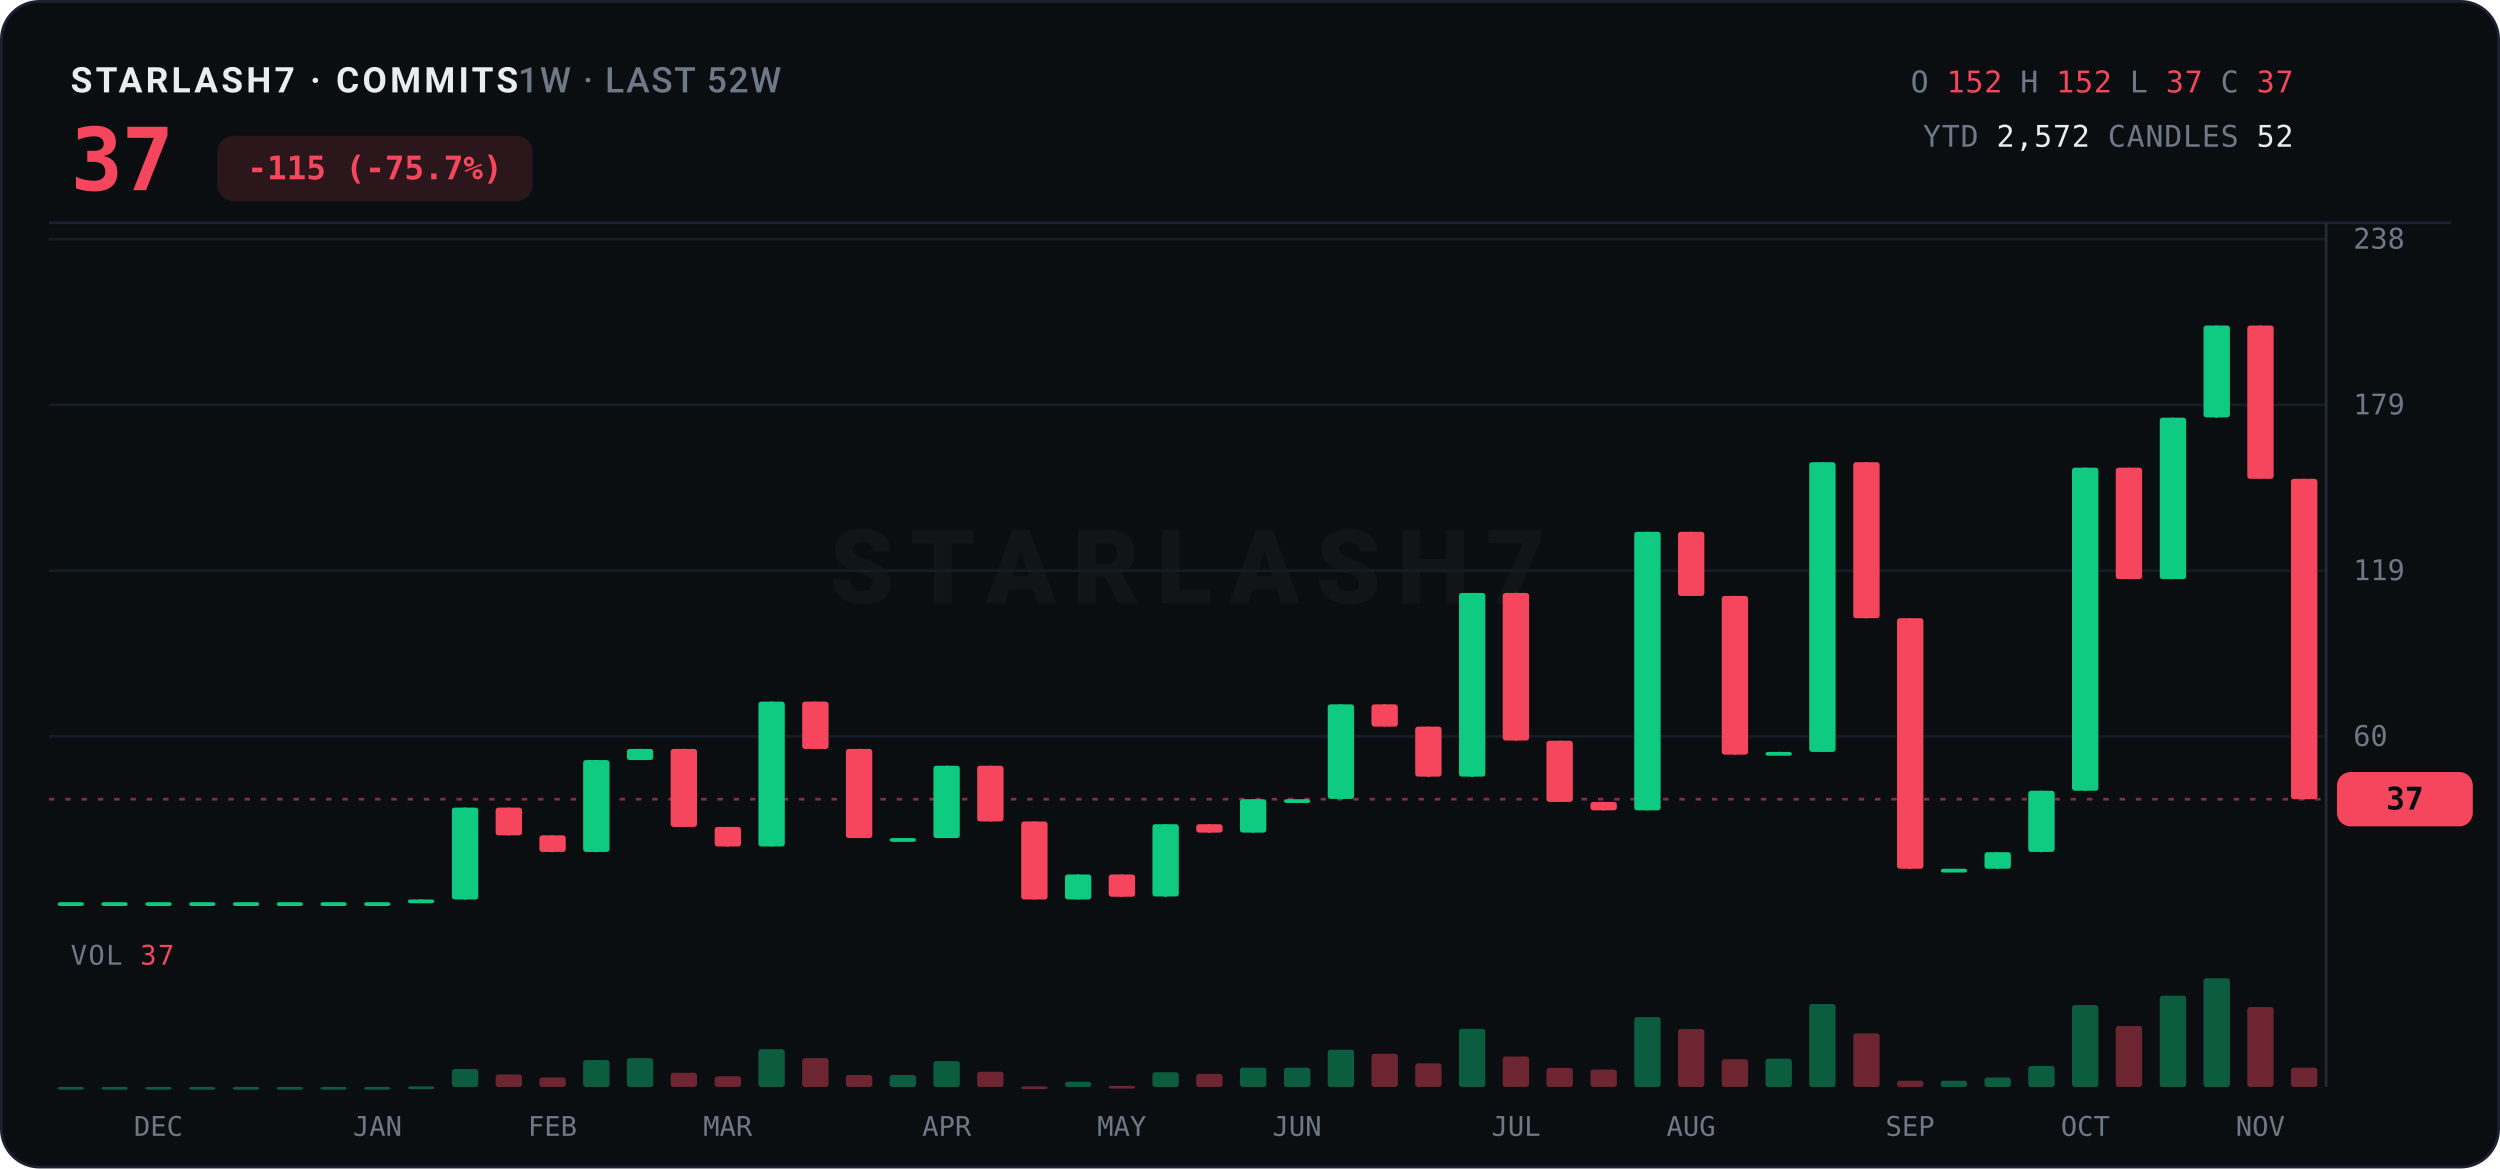
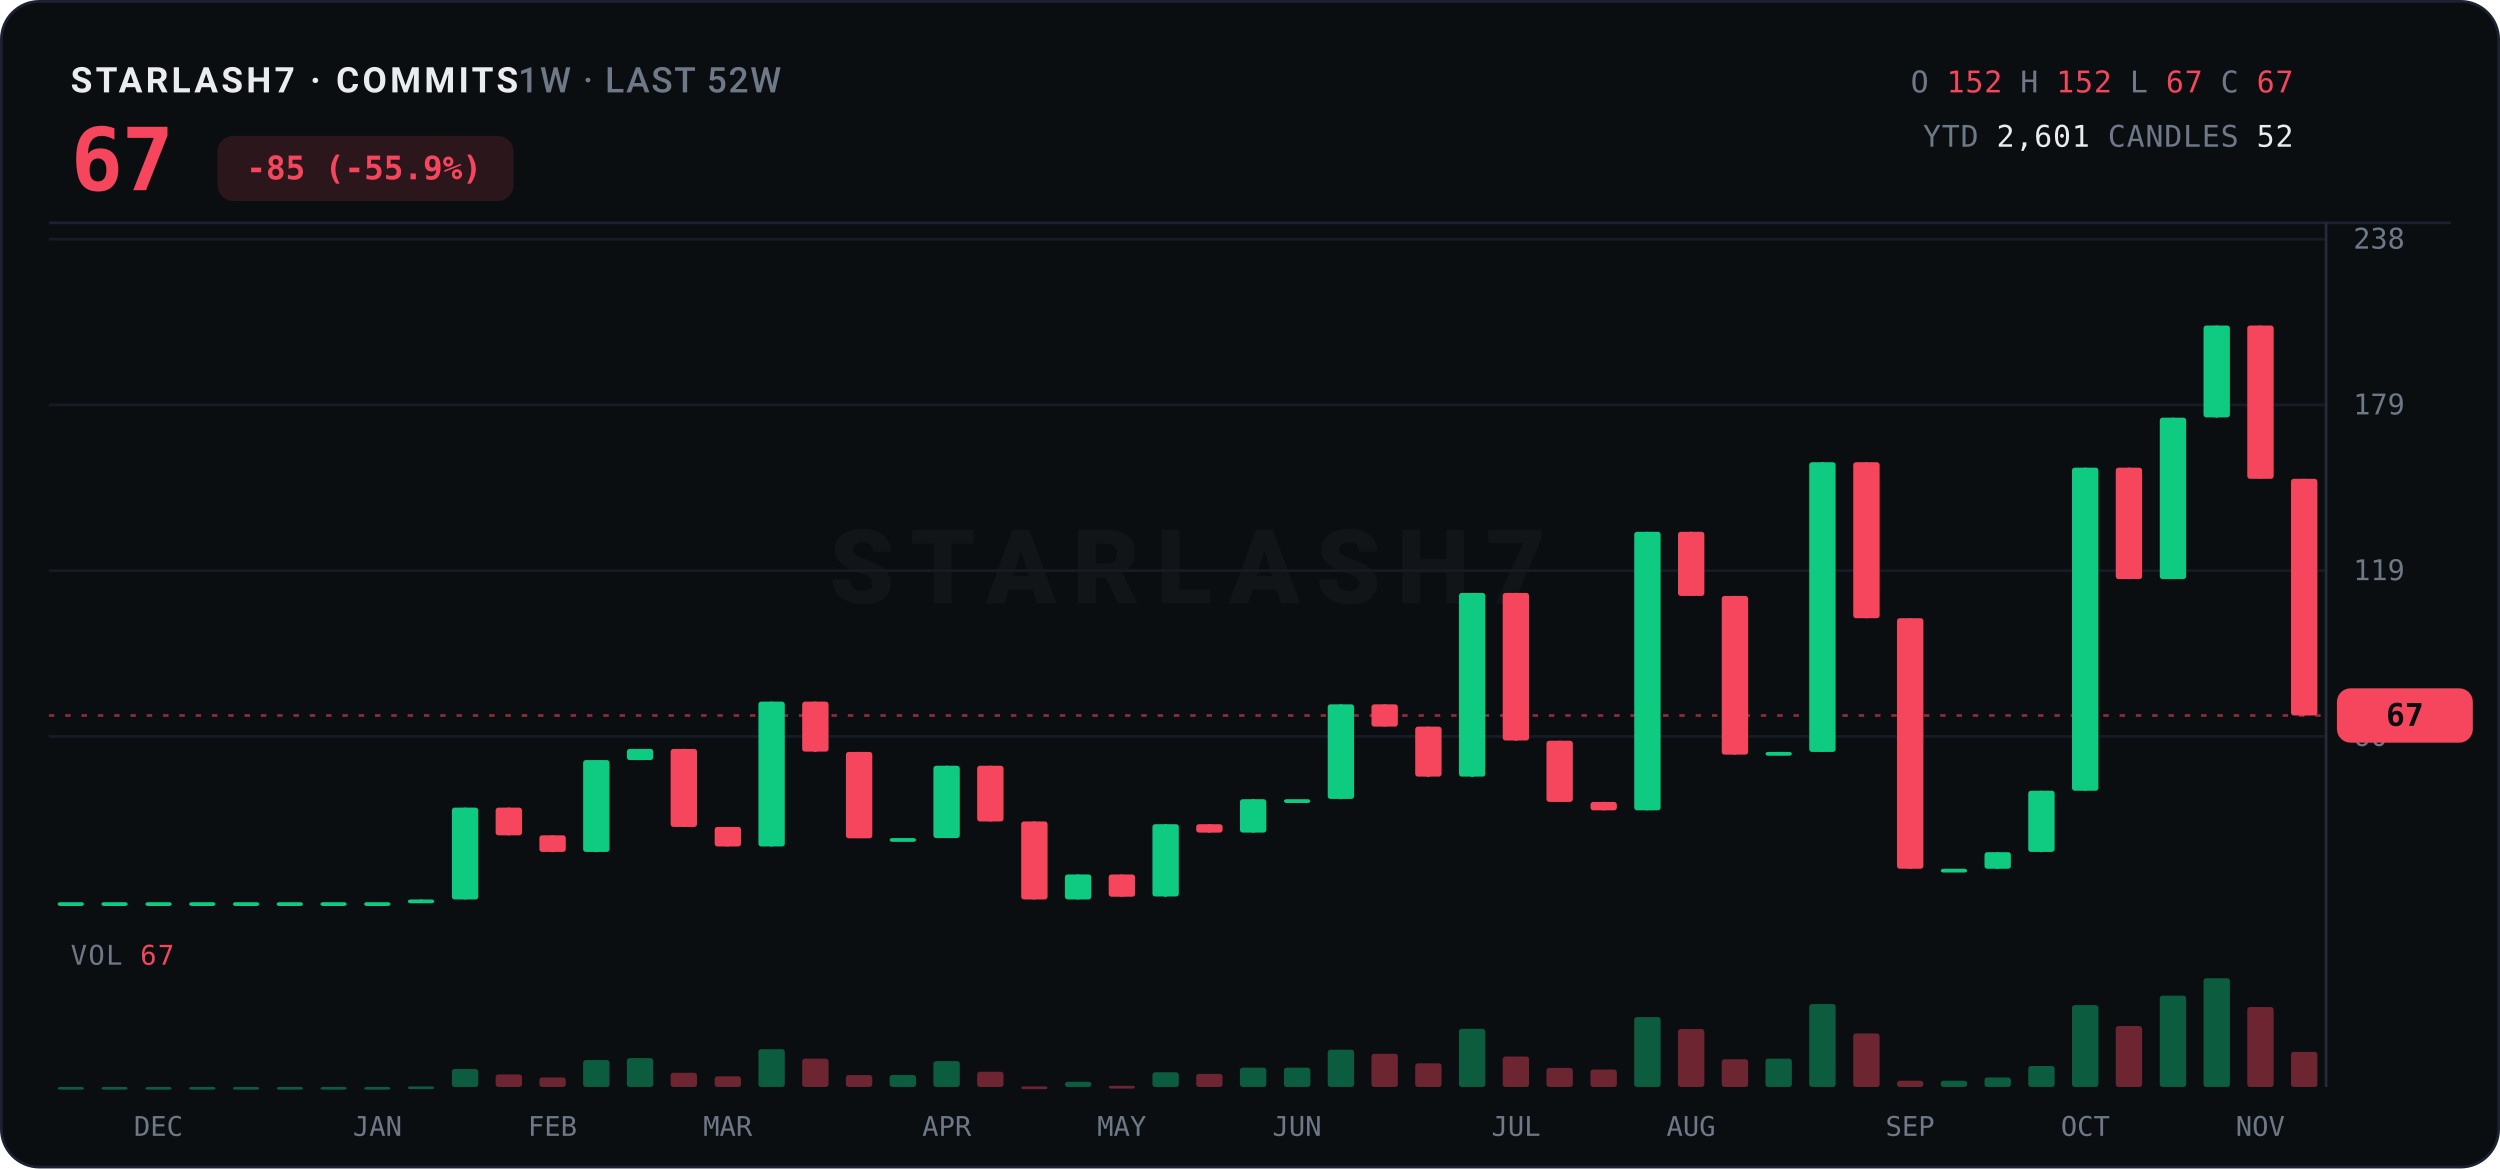
<svg xmlns="http://www.w3.org/2000/svg" width="920" height="430" viewBox="0 0 920 430">
  <rect x="0.5" y="0.5" width="919" height="429" rx="14" fill="#0B0E11" stroke="#1B2130" />
  <text x="26" y="34" font-family="ui-sans-serif,system-ui,-apple-system,'Segoe UI',Roboto,sans-serif" font-size="13" font-weight="700" letter-spacing="1.2" fill="#EAECEF">STARLASH7 · COMMITS<tspan fill="#6E7887" font-weight="500" letter-spacing="0.6">  1W · LAST 52W</tspan>
  </text>
-   <text x="26" y="70" font-family="ui-monospace,'SF Mono',SFMono-Regular,Menlo,Consolas,monospace" font-size="32" font-weight="800" fill="#F6465D" letter-spacing="-0.5">37</text>
-   <rect x="80" y="50" width="116" height="24" rx="6" fill="#F6465D" opacity="0.14" />
-   <text x="138" y="66" text-anchor="middle" font-family="ui-monospace,'SF Mono',SFMono-Regular,Menlo,Consolas,monospace" font-size="12" font-weight="700" fill="#F6465D">-115 (-75.7%)</text>
+   <text x="26" y="70" font-family="ui-monospace,'SF Mono',SFMono-Regular,Menlo,Consolas,monospace" font-size="32" font-weight="800" fill="#F6465D" letter-spacing="-0.5">67</text>
+   <rect x="80" y="50" width="109" height="24" rx="6" fill="#F6465D" opacity="0.14" />
+   <text x="134" y="66" text-anchor="middle" font-family="ui-monospace,'SF Mono',SFMono-Regular,Menlo,Consolas,monospace" font-size="12" font-weight="700" fill="#F6465D">-85 (-55.9%)</text>
  <text x="844" y="34" text-anchor="end" font-family="ui-monospace,'SF Mono',SFMono-Regular,Menlo,Consolas,monospace" font-size="11" letter-spacing="0.3">
    <tspan fill="#6E7887">O</tspan>
    <tspan fill="#F6465D">152</tspan>
    <tspan fill="#6E7887">H</tspan>
    <tspan fill="#F6465D">152</tspan>
    <tspan fill="#6E7887">L</tspan>
-     <tspan fill="#F6465D">37</tspan>
+     <tspan fill="#F6465D">67</tspan>
    <tspan fill="#6E7887">C</tspan>
-     <tspan fill="#F6465D">37</tspan>
+     <tspan fill="#F6465D">67</tspan>
  </text>
  <text x="844" y="54" text-anchor="end" font-family="ui-monospace,'SF Mono',SFMono-Regular,Menlo,Consolas,monospace" font-size="11" letter-spacing="0.3">
    <tspan fill="#6E7887">YTD</tspan>
-     <tspan fill="#EAECEF">2,572</tspan>
+     <tspan fill="#EAECEF">2,601</tspan>
    <tspan fill="#6E7887">CANDLES</tspan>
    <tspan fill="#EAECEF">52</tspan>
  </text>
  <line x1="18" y1="82" x2="902" y2="82" stroke="#1B2130" stroke-width="1" />
  <text x="437.0" y="222.0" text-anchor="middle" font-family="ui-sans-serif,system-ui,-apple-system,'Segoe UI',Roboto,sans-serif" font-size="38" font-weight="800" letter-spacing="6" fill="#EAECEF" opacity="0.035">STARLASH7</text>
  <line x1="18" y1="271.0" x2="856" y2="271.0" stroke="#161C26" stroke-width="1" />
  <text x="866" y="274.5" font-family="ui-monospace,'SF Mono',SFMono-Regular,Menlo,Consolas,monospace" font-size="10.5" fill="#6E7887">60</text>
  <line x1="18" y1="210.0" x2="856" y2="210.0" stroke="#161C26" stroke-width="1" />
  <text x="866" y="213.5" font-family="ui-monospace,'SF Mono',SFMono-Regular,Menlo,Consolas,monospace" font-size="10.5" fill="#6E7887">119</text>
  <line x1="18" y1="149.0" x2="856" y2="149.0" stroke="#161C26" stroke-width="1" />
  <text x="866" y="152.5" font-family="ui-monospace,'SF Mono',SFMono-Regular,Menlo,Consolas,monospace" font-size="10.5" fill="#6E7887">179</text>
  <line x1="18" y1="88.0" x2="856" y2="88.0" stroke="#161C26" stroke-width="1" />
  <text x="866" y="91.5" font-family="ui-monospace,'SF Mono',SFMono-Regular,Menlo,Consolas,monospace" font-size="10.5" fill="#6E7887">238</text>
  <line x1="856" y1="82" x2="856" y2="400" stroke="#242B38" stroke-width="1" />
-   <line x1="18" y1="294.1" x2="856" y2="294.1" stroke="#F6465D" stroke-width="1" stroke-dasharray="2 4" opacity="0.55" />
-   <rect x="860" y="284.1" width="50" height="20" rx="5" fill="#F6465D" />
-   <text x="885.0" y="297.9" text-anchor="middle" font-family="ui-monospace,'SF Mono',SFMono-Regular,Menlo,Consolas,monospace" font-size="11.5" font-weight="800" fill="#0B0E11">37</text>
+   <line x1="18" y1="263.3" x2="856" y2="263.3" stroke="#F6465D" stroke-width="1" stroke-dasharray="2 4" opacity="0.55" />
+   <rect x="860" y="253.3" width="50" height="20" rx="5" fill="#F6465D" />
+   <text x="885.0" y="267.1" text-anchor="middle" font-family="ui-monospace,'SF Mono',SFMono-Regular,Menlo,Consolas,monospace" font-size="11.5" font-weight="800" fill="#0B0E11">67</text>
  <line x1="26.1" y1="332.0" x2="26.1" y2="332.0" stroke="#0ECB81" stroke-width="1" />
  <rect x="21.2" y="332.0" width="9.7" height="1.4" rx="1" fill="#0ECB81" />
  <line x1="42.2" y1="332.0" x2="42.2" y2="332.0" stroke="#0ECB81" stroke-width="1" />
  <rect x="37.3" y="332.0" width="9.7" height="1.4" rx="1" fill="#0ECB81" />
  <line x1="58.3" y1="332.0" x2="58.3" y2="332.0" stroke="#0ECB81" stroke-width="1" />
  <rect x="53.5" y="332.0" width="9.7" height="1.4" rx="1" fill="#0ECB81" />
  <line x1="74.4" y1="332.0" x2="74.4" y2="332.0" stroke="#0ECB81" stroke-width="1" />
  <rect x="69.6" y="332.0" width="9.7" height="1.4" rx="1" fill="#0ECB81" />
  <line x1="90.5" y1="332.0" x2="90.5" y2="332.0" stroke="#0ECB81" stroke-width="1" />
  <rect x="85.7" y="332.0" width="9.7" height="1.4" rx="1" fill="#0ECB81" />
  <line x1="106.6" y1="332.0" x2="106.6" y2="332.0" stroke="#0ECB81" stroke-width="1" />
  <rect x="101.8" y="332.0" width="9.7" height="1.4" rx="1" fill="#0ECB81" />
  <line x1="122.8" y1="332.0" x2="122.8" y2="332.0" stroke="#0ECB81" stroke-width="1" />
  <rect x="117.9" y="332.0" width="9.7" height="1.4" rx="1" fill="#0ECB81" />
  <line x1="138.9" y1="332.0" x2="138.9" y2="332.0" stroke="#0ECB81" stroke-width="1" />
  <rect x="134.0" y="332.0" width="9.7" height="1.4" rx="1" fill="#0ECB81" />
  <line x1="155.0" y1="331.0" x2="155.0" y2="332.0" stroke="#0ECB81" stroke-width="1" />
  <rect x="150.1" y="331.0" width="9.7" height="1.4" rx="1" fill="#0ECB81" />
  <line x1="171.1" y1="297.2" x2="171.1" y2="331.0" stroke="#0ECB81" stroke-width="1" />
  <rect x="166.3" y="297.2" width="9.7" height="33.8" rx="1" fill="#0ECB81" />
  <line x1="187.2" y1="297.2" x2="187.2" y2="307.4" stroke="#F6465D" stroke-width="1" />
  <rect x="182.4" y="297.2" width="9.7" height="10.2" rx="1" fill="#F6465D" />
  <line x1="203.3" y1="307.4" x2="203.3" y2="313.6" stroke="#F6465D" stroke-width="1" />
  <rect x="198.5" y="307.4" width="9.7" height="6.1" rx="1" fill="#F6465D" />
  <line x1="219.4" y1="279.7" x2="219.4" y2="313.6" stroke="#0ECB81" stroke-width="1" />
  <rect x="214.6" y="279.7" width="9.7" height="33.8" rx="1" fill="#0ECB81" />
  <line x1="235.6" y1="275.6" x2="235.6" y2="279.7" stroke="#0ECB81" stroke-width="1" />
  <rect x="230.7" y="275.6" width="9.7" height="4.1" rx="1" fill="#0ECB81" />
  <line x1="251.7" y1="275.6" x2="251.7" y2="304.3" stroke="#F6465D" stroke-width="1" />
  <rect x="246.8" y="275.6" width="9.7" height="28.7" rx="1" fill="#F6465D" />
  <line x1="267.8" y1="304.3" x2="267.8" y2="311.5" stroke="#F6465D" stroke-width="1" />
  <rect x="263.0" y="304.3" width="9.7" height="7.2" rx="1" fill="#F6465D" />
  <line x1="283.9" y1="258.2" x2="283.9" y2="311.5" stroke="#0ECB81" stroke-width="1" />
  <rect x="279.1" y="258.2" width="9.7" height="53.3" rx="1" fill="#0ECB81" />
-   <line x1="300.0" y1="258.2" x2="300.0" y2="275.6" stroke="#F6465D" stroke-width="1" />
-   <rect x="295.2" y="258.2" width="9.7" height="17.4" rx="1" fill="#F6465D" />
-   <line x1="316.1" y1="275.6" x2="316.1" y2="308.4" stroke="#F6465D" stroke-width="1" />
-   <rect x="311.3" y="275.6" width="9.7" height="32.8" rx="1" fill="#F6465D" />
+   <line x1="300.0" y1="258.2" x2="300.0" y2="276.7" stroke="#F6465D" stroke-width="1" />
+   <rect x="295.2" y="258.2" width="9.7" height="18.4" rx="1" fill="#F6465D" />
+   <line x1="316.1" y1="276.7" x2="316.1" y2="308.4" stroke="#F6465D" stroke-width="1" />
+   <rect x="311.3" y="276.7" width="9.7" height="31.8" rx="1" fill="#F6465D" />
  <line x1="332.3" y1="308.4" x2="332.3" y2="308.4" stroke="#0ECB81" stroke-width="1" />
  <rect x="327.4" y="308.4" width="9.7" height="1.4" rx="1" fill="#0ECB81" />
  <line x1="348.4" y1="281.8" x2="348.4" y2="308.4" stroke="#0ECB81" stroke-width="1" />
  <rect x="343.5" y="281.8" width="9.7" height="26.6" rx="1" fill="#0ECB81" />
  <line x1="364.5" y1="281.8" x2="364.5" y2="302.3" stroke="#F6465D" stroke-width="1" />
  <rect x="359.6" y="281.8" width="9.7" height="20.5" rx="1" fill="#F6465D" />
  <line x1="380.6" y1="302.3" x2="380.6" y2="331.0" stroke="#F6465D" stroke-width="1" />
  <rect x="375.8" y="302.3" width="9.7" height="28.7" rx="1" fill="#F6465D" />
  <line x1="396.7" y1="321.8" x2="396.7" y2="331.0" stroke="#0ECB81" stroke-width="1" />
  <rect x="391.9" y="321.8" width="9.7" height="9.2" rx="1" fill="#0ECB81" />
  <line x1="412.8" y1="321.8" x2="412.8" y2="330.0" stroke="#F6465D" stroke-width="1" />
  <rect x="408.0" y="321.8" width="9.7" height="8.2" rx="1" fill="#F6465D" />
  <line x1="428.9" y1="303.3" x2="428.9" y2="330.0" stroke="#0ECB81" stroke-width="1" />
  <rect x="424.1" y="303.3" width="9.7" height="26.6" rx="1" fill="#0ECB81" />
  <line x1="445.1" y1="303.3" x2="445.1" y2="306.4" stroke="#F6465D" stroke-width="1" />
  <rect x="440.2" y="303.3" width="9.7" height="3.1" rx="1" fill="#F6465D" />
  <line x1="461.2" y1="294.1" x2="461.2" y2="306.4" stroke="#0ECB81" stroke-width="1" />
  <rect x="456.3" y="294.1" width="9.7" height="12.3" rx="1" fill="#0ECB81" />
  <line x1="477.3" y1="294.1" x2="477.3" y2="294.1" stroke="#0ECB81" stroke-width="1" />
  <rect x="472.5" y="294.1" width="9.7" height="1.4" rx="1" fill="#0ECB81" />
  <line x1="493.4" y1="259.2" x2="493.4" y2="294.1" stroke="#0ECB81" stroke-width="1" />
  <rect x="488.6" y="259.2" width="9.7" height="34.8" rx="1" fill="#0ECB81" />
  <line x1="509.5" y1="259.2" x2="509.5" y2="267.4" stroke="#F6465D" stroke-width="1" />
  <rect x="504.7" y="259.2" width="9.7" height="8.2" rx="1" fill="#F6465D" />
  <line x1="525.6" y1="267.4" x2="525.6" y2="285.9" stroke="#F6465D" stroke-width="1" />
  <rect x="520.8" y="267.4" width="9.7" height="18.4" rx="1" fill="#F6465D" />
  <line x1="541.8" y1="218.2" x2="541.8" y2="285.9" stroke="#0ECB81" stroke-width="1" />
  <rect x="536.9" y="218.2" width="9.7" height="67.6" rx="1" fill="#0ECB81" />
  <line x1="557.9" y1="218.2" x2="557.9" y2="272.6" stroke="#F6465D" stroke-width="1" />
  <rect x="553.0" y="218.2" width="9.7" height="54.3" rx="1" fill="#F6465D" />
  <line x1="574.0" y1="272.6" x2="574.0" y2="295.1" stroke="#F6465D" stroke-width="1" />
  <rect x="569.1" y="272.6" width="9.7" height="22.5" rx="1" fill="#F6465D" />
  <line x1="590.1" y1="295.1" x2="590.1" y2="298.2" stroke="#F6465D" stroke-width="1" />
  <rect x="585.3" y="295.1" width="9.7" height="3.1" rx="1" fill="#F6465D" />
  <line x1="606.2" y1="195.7" x2="606.2" y2="298.2" stroke="#0ECB81" stroke-width="1" />
  <rect x="601.4" y="195.7" width="9.7" height="102.5" rx="1" fill="#0ECB81" />
  <line x1="622.3" y1="195.7" x2="622.3" y2="219.3" stroke="#F6465D" stroke-width="1" />
  <rect x="617.5" y="195.7" width="9.7" height="23.6" rx="1" fill="#F6465D" />
  <line x1="638.4" y1="219.3" x2="638.4" y2="277.7" stroke="#F6465D" stroke-width="1" />
  <rect x="633.6" y="219.3" width="9.7" height="58.4" rx="1" fill="#F6465D" />
  <line x1="654.6" y1="276.7" x2="654.6" y2="277.7" stroke="#0ECB81" stroke-width="1" />
  <rect x="649.7" y="276.7" width="9.7" height="1.4" rx="1" fill="#0ECB81" />
  <line x1="670.7" y1="170.1" x2="670.7" y2="276.7" stroke="#0ECB81" stroke-width="1" />
  <rect x="665.8" y="170.1" width="9.7" height="106.6" rx="1" fill="#0ECB81" />
  <line x1="686.8" y1="170.1" x2="686.8" y2="227.5" stroke="#F6465D" stroke-width="1" />
  <rect x="682.0" y="170.1" width="9.7" height="57.4" rx="1" fill="#F6465D" />
  <line x1="702.9" y1="227.5" x2="702.9" y2="319.7" stroke="#F6465D" stroke-width="1" />
  <rect x="698.1" y="227.5" width="9.7" height="92.2" rx="1" fill="#F6465D" />
  <line x1="719.0" y1="319.7" x2="719.0" y2="319.7" stroke="#0ECB81" stroke-width="1" />
  <rect x="714.2" y="319.7" width="9.7" height="1.4" rx="1" fill="#0ECB81" />
  <line x1="735.1" y1="313.6" x2="735.1" y2="319.7" stroke="#0ECB81" stroke-width="1" />
  <rect x="730.3" y="313.6" width="9.7" height="6.1" rx="1" fill="#0ECB81" />
  <line x1="751.2" y1="291.0" x2="751.2" y2="313.6" stroke="#0ECB81" stroke-width="1" />
  <rect x="746.4" y="291.0" width="9.7" height="22.5" rx="1" fill="#0ECB81" />
  <line x1="767.4" y1="172.1" x2="767.4" y2="291.0" stroke="#0ECB81" stroke-width="1" />
  <rect x="762.5" y="172.1" width="9.7" height="118.9" rx="1" fill="#0ECB81" />
  <line x1="783.5" y1="172.1" x2="783.5" y2="213.1" stroke="#F6465D" stroke-width="1" />
  <rect x="778.6" y="172.1" width="9.7" height="41.0" rx="1" fill="#F6465D" />
  <line x1="799.6" y1="153.7" x2="799.6" y2="213.1" stroke="#0ECB81" stroke-width="1" />
  <rect x="794.8" y="153.7" width="9.7" height="59.4" rx="1" fill="#0ECB81" />
  <line x1="815.7" y1="119.8" x2="815.7" y2="153.7" stroke="#0ECB81" stroke-width="1" />
  <rect x="810.9" y="119.8" width="9.7" height="33.8" rx="1" fill="#0ECB81" />
  <line x1="831.8" y1="119.8" x2="831.8" y2="176.2" stroke="#F6465D" stroke-width="1" />
  <rect x="827.0" y="119.8" width="9.7" height="56.4" rx="1" fill="#F6465D" />
-   <line x1="847.9" y1="176.2" x2="847.9" y2="294.1" stroke="#F6465D" stroke-width="1" />
-   <rect x="843.1" y="176.2" width="9.7" height="117.9" rx="1" fill="#F6465D" />
-   <text x="26" y="355" font-family="ui-monospace,'SF Mono',SFMono-Regular,Menlo,Consolas,monospace" font-size="10" letter-spacing="0.5" fill="#6E7887">VOL <tspan fill="#F6465D">37</tspan>
+   <line x1="847.9" y1="176.2" x2="847.9" y2="263.3" stroke="#F6465D" stroke-width="1" />
+   <rect x="843.1" y="176.2" width="9.7" height="87.1" rx="1" fill="#F6465D" />
+   <text x="26" y="355" font-family="ui-monospace,'SF Mono',SFMono-Regular,Menlo,Consolas,monospace" font-size="10" letter-spacing="0.5" fill="#6E7887">VOL <tspan fill="#F6465D">67</tspan>
  </text>
  <rect x="21.2" y="400.0" width="9.7" height="1.0" rx="1" fill="#0ECB81" opacity="0.42" />
  <rect x="37.3" y="400.0" width="9.7" height="1.0" rx="1" fill="#0ECB81" opacity="0.42" />
  <rect x="53.5" y="400.0" width="9.7" height="1.0" rx="1" fill="#0ECB81" opacity="0.42" />
  <rect x="69.6" y="400.0" width="9.7" height="1.0" rx="1" fill="#0ECB81" opacity="0.42" />
  <rect x="85.7" y="400.0" width="9.7" height="1.0" rx="1" fill="#0ECB81" opacity="0.42" />
  <rect x="101.8" y="400.0" width="9.7" height="1.0" rx="1" fill="#0ECB81" opacity="0.42" />
  <rect x="117.9" y="400.0" width="9.7" height="1.0" rx="1" fill="#0ECB81" opacity="0.42" />
  <rect x="134.0" y="400.0" width="9.7" height="1.0" rx="1" fill="#0ECB81" opacity="0.42" />
  <rect x="150.1" y="399.8" width="9.7" height="1.0" rx="1" fill="#0ECB81" opacity="0.42" />
  <rect x="166.3" y="393.4" width="9.7" height="6.6" rx="1" fill="#0ECB81" opacity="0.42" />
  <rect x="182.4" y="395.4" width="9.7" height="4.6" rx="1" fill="#F6465D" opacity="0.42" />
  <rect x="198.5" y="396.5" width="9.7" height="3.5" rx="1" fill="#F6465D" opacity="0.42" />
  <rect x="214.6" y="390.1" width="9.7" height="9.9" rx="1" fill="#0ECB81" opacity="0.42" />
  <rect x="230.7" y="389.4" width="9.7" height="10.6" rx="1" fill="#0ECB81" opacity="0.42" />
  <rect x="246.8" y="394.8" width="9.7" height="5.2" rx="1" fill="#F6465D" opacity="0.42" />
  <rect x="263.0" y="396.1" width="9.7" height="3.9" rx="1" fill="#F6465D" opacity="0.42" />
  <rect x="279.1" y="386.1" width="9.7" height="13.9" rx="1" fill="#0ECB81" opacity="0.42" />
-   <rect x="295.2" y="389.4" width="9.7" height="10.6" rx="1" fill="#F6465D" opacity="0.42" />
+   <rect x="295.2" y="389.6" width="9.7" height="10.4" rx="1" fill="#F6465D" opacity="0.42" />
  <rect x="311.3" y="395.6" width="9.7" height="4.4" rx="1" fill="#F6465D" opacity="0.42" />
  <rect x="327.4" y="395.6" width="9.7" height="4.4" rx="1" fill="#0ECB81" opacity="0.42" />
  <rect x="343.5" y="390.5" width="9.7" height="9.5" rx="1" fill="#0ECB81" opacity="0.42" />
  <rect x="359.6" y="394.4" width="9.7" height="5.6" rx="1" fill="#F6465D" opacity="0.42" />
  <rect x="375.8" y="399.8" width="9.7" height="1.0" rx="1" fill="#F6465D" opacity="0.42" />
  <rect x="391.9" y="398.1" width="9.7" height="1.9" rx="1" fill="#0ECB81" opacity="0.42" />
  <rect x="408.0" y="399.6" width="9.7" height="1.0" rx="1" fill="#F6465D" opacity="0.42" />
  <rect x="424.1" y="394.6" width="9.7" height="5.4" rx="1" fill="#0ECB81" opacity="0.42" />
  <rect x="440.2" y="395.2" width="9.7" height="4.8" rx="1" fill="#F6465D" opacity="0.42" />
  <rect x="456.3" y="392.9" width="9.7" height="7.1" rx="1" fill="#0ECB81" opacity="0.42" />
  <rect x="472.5" y="392.9" width="9.7" height="7.1" rx="1" fill="#0ECB81" opacity="0.42" />
  <rect x="488.6" y="386.3" width="9.7" height="13.7" rx="1" fill="#0ECB81" opacity="0.42" />
  <rect x="504.7" y="387.8" width="9.7" height="12.2" rx="1" fill="#F6465D" opacity="0.42" />
  <rect x="520.8" y="391.3" width="9.7" height="8.7" rx="1" fill="#F6465D" opacity="0.42" />
  <rect x="536.9" y="378.6" width="9.7" height="21.4" rx="1" fill="#0ECB81" opacity="0.42" />
  <rect x="553.0" y="388.8" width="9.7" height="11.2" rx="1" fill="#F6465D" opacity="0.42" />
  <rect x="569.1" y="393.0" width="9.7" height="7.0" rx="1" fill="#F6465D" opacity="0.42" />
  <rect x="585.3" y="393.6" width="9.7" height="6.4" rx="1" fill="#F6465D" opacity="0.42" />
  <rect x="601.4" y="374.3" width="9.7" height="25.7" rx="1" fill="#0ECB81" opacity="0.42" />
  <rect x="617.5" y="378.7" width="9.7" height="21.3" rx="1" fill="#F6465D" opacity="0.42" />
  <rect x="633.6" y="389.8" width="9.7" height="10.2" rx="1" fill="#F6465D" opacity="0.42" />
  <rect x="649.7" y="389.6" width="9.7" height="10.4" rx="1" fill="#0ECB81" opacity="0.42" />
  <rect x="665.8" y="369.5" width="9.7" height="30.5" rx="1" fill="#0ECB81" opacity="0.42" />
  <rect x="682.0" y="380.3" width="9.7" height="19.7" rx="1" fill="#F6465D" opacity="0.42" />
  <rect x="698.1" y="397.7" width="9.7" height="2.3" rx="1" fill="#F6465D" opacity="0.42" />
  <rect x="714.2" y="397.7" width="9.7" height="2.3" rx="1" fill="#0ECB81" opacity="0.42" />
  <rect x="730.3" y="396.5" width="9.7" height="3.5" rx="1" fill="#0ECB81" opacity="0.42" />
  <rect x="746.4" y="392.3" width="9.7" height="7.7" rx="1" fill="#0ECB81" opacity="0.42" />
  <rect x="762.5" y="369.9" width="9.7" height="30.1" rx="1" fill="#0ECB81" opacity="0.42" />
  <rect x="778.6" y="377.6" width="9.7" height="22.4" rx="1" fill="#F6465D" opacity="0.42" />
  <rect x="794.8" y="366.4" width="9.7" height="33.6" rx="1" fill="#0ECB81" opacity="0.42" />
  <rect x="810.9" y="360.0" width="9.7" height="40.0" rx="1" fill="#0ECB81" opacity="0.42" />
  <rect x="827.0" y="370.6" width="9.7" height="29.4" rx="1" fill="#F6465D" opacity="0.42" />
-   <rect x="843.1" y="392.9" width="9.7" height="7.1" rx="1" fill="#F6465D" opacity="0.42" />
+   <rect x="843.1" y="387.1" width="9.7" height="12.9" rx="1" fill="#F6465D" opacity="0.42" />
  <text x="58.3" y="418" text-anchor="middle" font-family="ui-monospace,'SF Mono',SFMono-Regular,Menlo,Consolas,monospace" font-size="10" fill="#6E7887">DEC</text>
  <text x="138.9" y="418" text-anchor="middle" font-family="ui-monospace,'SF Mono',SFMono-Regular,Menlo,Consolas,monospace" font-size="10" fill="#6E7887">JAN</text>
  <text x="203.3" y="418" text-anchor="middle" font-family="ui-monospace,'SF Mono',SFMono-Regular,Menlo,Consolas,monospace" font-size="10" fill="#6E7887">FEB</text>
  <text x="267.8" y="418" text-anchor="middle" font-family="ui-monospace,'SF Mono',SFMono-Regular,Menlo,Consolas,monospace" font-size="10" fill="#6E7887">MAR</text>
  <text x="348.4" y="418" text-anchor="middle" font-family="ui-monospace,'SF Mono',SFMono-Regular,Menlo,Consolas,monospace" font-size="10" fill="#6E7887">APR</text>
  <text x="412.8" y="418" text-anchor="middle" font-family="ui-monospace,'SF Mono',SFMono-Regular,Menlo,Consolas,monospace" font-size="10" fill="#6E7887">MAY</text>
  <text x="477.3" y="418" text-anchor="middle" font-family="ui-monospace,'SF Mono',SFMono-Regular,Menlo,Consolas,monospace" font-size="10" fill="#6E7887">JUN</text>
  <text x="557.9" y="418" text-anchor="middle" font-family="ui-monospace,'SF Mono',SFMono-Regular,Menlo,Consolas,monospace" font-size="10" fill="#6E7887">JUL</text>
  <text x="622.3" y="418" text-anchor="middle" font-family="ui-monospace,'SF Mono',SFMono-Regular,Menlo,Consolas,monospace" font-size="10" fill="#6E7887">AUG</text>
  <text x="702.9" y="418" text-anchor="middle" font-family="ui-monospace,'SF Mono',SFMono-Regular,Menlo,Consolas,monospace" font-size="10" fill="#6E7887">SEP</text>
  <text x="767.4" y="418" text-anchor="middle" font-family="ui-monospace,'SF Mono',SFMono-Regular,Menlo,Consolas,monospace" font-size="10" fill="#6E7887">OCT</text>
  <text x="831.8" y="418" text-anchor="middle" font-family="ui-monospace,'SF Mono',SFMono-Regular,Menlo,Consolas,monospace" font-size="10" fill="#6E7887">NOV</text>
</svg>
